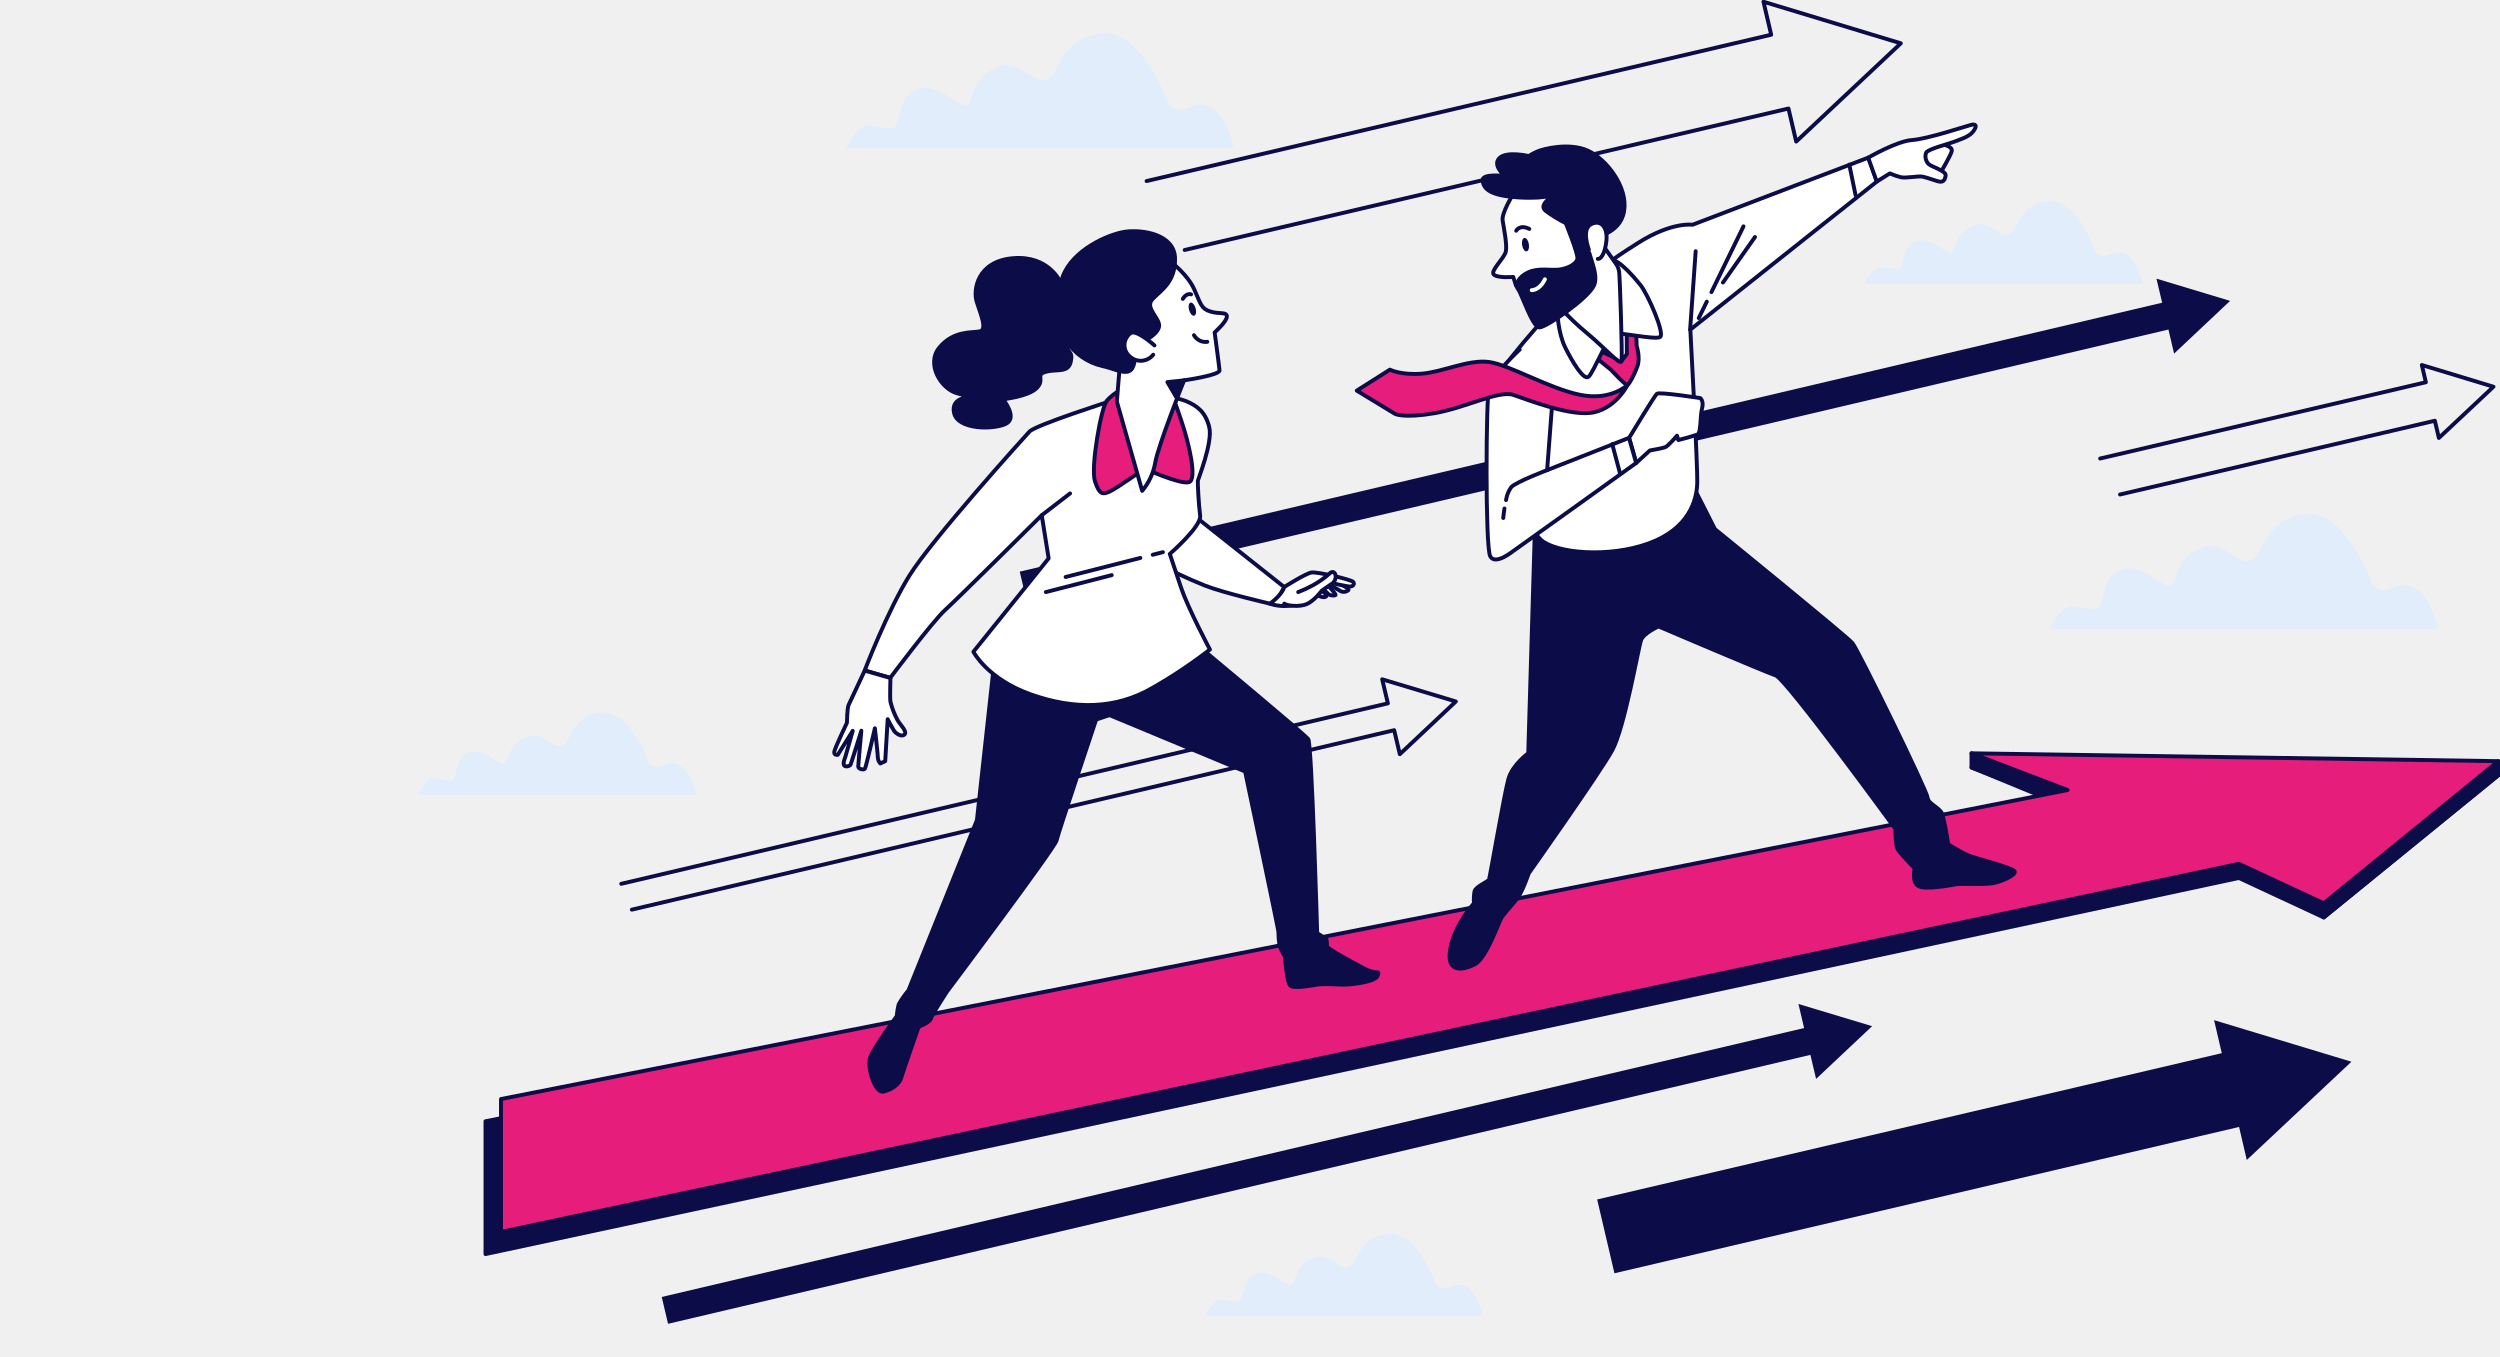
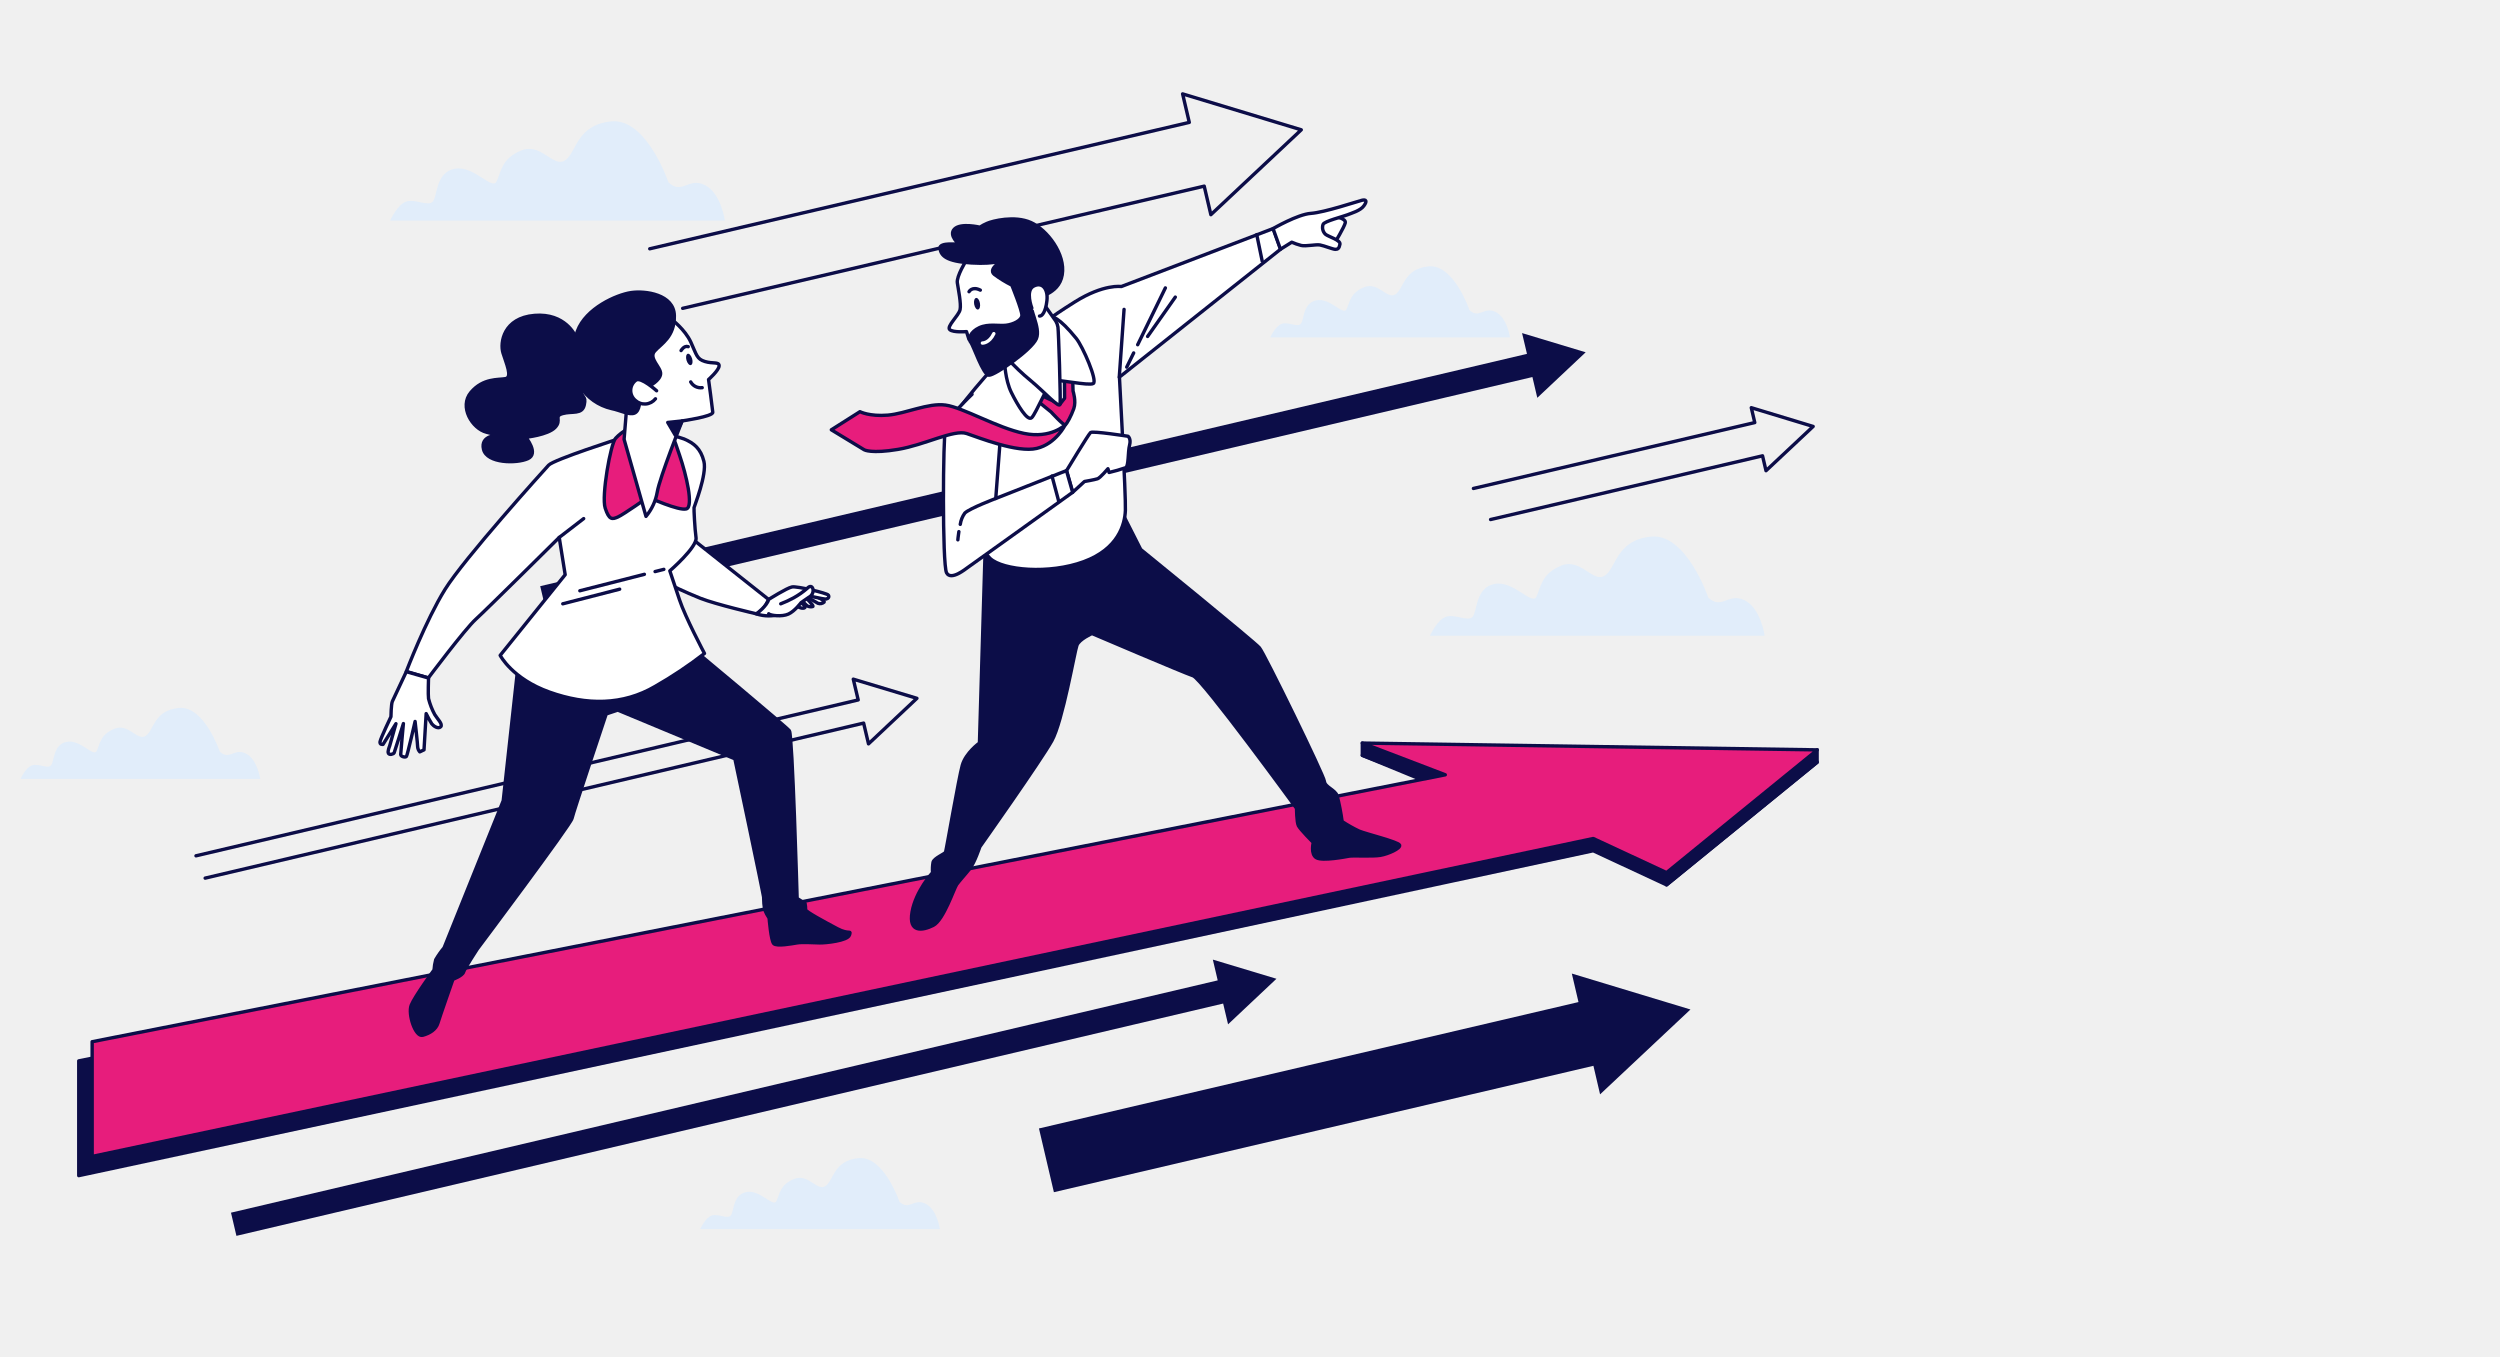
- <svg xmlns="http://www.w3.org/2000/svg" width="634" height="344" viewBox="0 0 634 344" fill="none">
+ <svg xmlns="http://www.w3.org/2000/svg" width="634" height="344" viewBox="100 0 734 344" fill="none">
  <g clip-path="url(#clip0_3980_519296)">
    <path d="M300.435 63.397L453.556 27.522L455.512 35.901L482.049 10.983L447.216 0.437L449.172 8.807L290.768 45.914" stroke="#0C0D48" stroke-linecap="round" stroke-linejoin="round" />
    <path d="M537.639 125.405L617.479 106.698L618.5 111.067L632.341 98.075L614.178 92.57L615.199 96.939L532.601 116.283" stroke="#0C0D48" stroke-linecap="round" stroke-linejoin="round" />
    <path d="M565.556 76.302L546.878 70.666L548.319 76.765L258.607 144.967L260.205 151.773L549.917 83.571L551.349 89.67L565.556 76.302Z" fill="#0C0D48" />
    <path d="M160.238 230.688L353.562 185.176L354.994 191.265L369.202 177.898L350.523 172.271L351.964 178.369L157.548 224.135" stroke="#0C0D48" stroke-linecap="round" stroke-linejoin="round" />
    <path d="M596.32 269.254L561.487 258.708L563.443 267.078L405.039 304.185L409.423 322.9L567.827 285.793L569.783 294.172L596.32 269.254Z" fill="#0C0D48" />
    <path d="M474.767 260.237L456.088 254.61L457.52 260.709L167.817 328.911L169.415 335.717L459.118 267.515L460.559 273.613L474.767 260.237Z" fill="#0C0D48" />
    <path d="M601.551 148.322C601.551 148.322 595.141 129.345 584.732 130.42C574.324 131.495 574.586 139.769 571.11 141.909C567.635 144.05 564.124 136.562 558.291 138.965C552.458 141.368 552.414 145.378 551.078 148.051C549.742 150.725 544.407 143.246 538.801 144.312C533.194 145.378 533.727 152.324 532.391 153.923C531.055 155.522 527.318 153.119 524.645 153.923C521.973 154.727 519.834 159.532 519.834 159.532H618.099C618.099 159.532 617.033 151.52 612.231 149.117C607.428 146.715 605.559 152.062 601.551 148.322Z" fill="#E1EDFA" />
    <path d="M296.261 26.412C296.261 26.412 289.851 7.444 279.442 8.51C269.034 9.576 269.295 17.876 265.82 19.999C262.345 22.122 258.878 14.661 253.001 17.064C247.124 19.466 247.124 23.477 245.788 26.15C244.452 28.824 239.117 21.371 233.51 22.411C227.904 23.451 228.437 30.423 227.101 32.022C225.765 33.621 222.028 31.218 219.355 32.022C216.683 32.825 214.544 37.631 214.544 37.631H312.817C312.817 37.631 311.752 29.61 306.949 27.207C302.146 24.805 300.243 30.161 296.261 26.412Z" fill="#E1EDFA" />
    <path d="M164.534 193.546C164.534 193.546 159.941 179.96 152.483 180.72C145.026 181.48 145.218 187.421 142.73 188.95C140.241 190.479 137.761 185.123 133.552 186.844C129.343 188.566 129.343 191.44 128.391 193.354C127.439 195.267 123.606 189.902 119.589 190.671C115.572 191.44 115.956 196.412 115.004 197.556C114.053 198.701 111.372 196.988 109.459 197.556C107.547 198.124 106.019 201.575 106.019 201.575H176.393C176.393 201.575 175.624 195.835 172.184 194.114C168.743 192.393 167.398 196.219 164.534 193.546Z" fill="#E1EDFA" />
    <path d="M531.439 63.93C531.439 63.93 526.855 50.344 519.423 51.078C511.992 51.811 512.149 57.77 509.67 59.308C507.19 60.846 504.692 55.481 500.492 57.202C496.292 58.923 496.283 61.789 495.322 63.703C494.362 65.616 490.546 60.26 486.529 61.029C482.512 61.798 482.896 66.769 481.936 67.914C480.975 69.059 478.303 67.337 476.391 67.914C474.478 68.491 472.95 71.933 472.95 71.933H543.324C543.324 71.933 542.564 66.193 539.115 64.472C535.666 62.75 534.312 66.612 531.439 63.93Z" fill="#E1EDFA" />
    <path d="M364.093 325.722C364.093 325.722 359.5 312.135 352.043 312.896C344.585 313.656 344.777 319.597 342.289 321.126C339.8 322.655 337.32 317.299 333.111 319.02C328.902 320.742 328.902 323.616 327.95 325.53C326.998 327.443 323.165 322.078 319.148 322.847C315.131 323.616 315.515 328.588 314.564 329.732C313.612 330.877 310.931 329.164 309.019 329.732C307.106 330.3 305.578 333.751 305.578 333.751H375.952C375.952 333.751 375.183 328.011 371.743 326.29C368.302 324.568 366.957 328.395 364.093 325.722Z" fill="#E1EDFA" />
    <path d="M499.977 194.638L524.331 203.952L123.125 284.351V318.033L567.774 222.649L589.299 232.662L633.563 196.621L499.977 194.638Z" fill="#0C0D48" stroke="#0C0D48" stroke-linecap="round" stroke-linejoin="round" />
    <path d="M633.563 196.621V193.03L589.299 229.071V232.662L633.563 196.621Z" fill="#0C0D48" stroke="#0C0D48" stroke-linecap="round" stroke-linejoin="round" />
    <path d="M499.977 191.038V194.638L516.891 201.584L524.331 200.352L499.977 191.038Z" fill="#0C0D48" stroke="#0C0D48" stroke-linecap="round" stroke-linejoin="round" />
    <path d="M499.977 191.038L524.331 200.352L127.055 278.716V312.398L567.774 219.058L589.299 229.071L633.563 193.03L499.977 191.038Z" fill="#E71D7C" stroke="#0C0D48" stroke-linecap="round" stroke-linejoin="round" />
    <path d="M389.312 132.054L387.566 191.03C387.566 191.03 383.558 193.895 382.527 197.582C381.497 201.27 377.847 222.527 377.611 223.069C377.375 223.611 374.24 224.816 373.943 226.039C373.77 227.04 373.723 228.059 373.804 229.071C373.804 229.071 368.887 234.427 367.787 240.631C366.687 246.834 370.896 246.109 373.97 244.571C377.043 243.033 380.082 233.658 380.903 232.522C381.724 231.387 383.4 229.587 384.771 227.848C386.142 226.109 387.679 221.496 387.679 221.496C387.679 221.496 405.633 196.097 408.82 190.366C412.007 184.634 415.5 164.093 416.19 162.302C416.88 160.511 420.609 158.868 420.609 158.868C420.609 158.868 447.635 170.401 450.299 171.284C452.962 172.166 480.67 210.199 480.67 210.199C480.67 210.199 480.67 214.201 481.211 215.284C481.752 216.367 485.577 220.212 485.577 220.212C485.577 220.212 484.704 223.707 486.529 224.72C488.354 225.734 494.991 224.432 496.134 224.231C497.278 224.03 502.998 224.379 505.268 223.995C507.539 223.611 511.259 221.95 510.927 221.007C510.595 220.063 501.016 217.713 499.034 216.883C497.308 216.063 495.642 215.123 494.047 214.07C493.701 211.512 493.209 208.977 492.572 206.477C491.934 204.729 488.957 203.926 488.843 202.283C488.729 200.64 471.239 164.827 469.772 163.079C468.305 161.332 434.912 134.194 434.912 134.194L429.856 124.216C429.856 124.216 424.355 132.01 409.772 133.364C395.189 134.719 389.312 132.054 389.312 132.054Z" fill="#0C0D48" stroke="#0C0D48" stroke-linecap="round" stroke-linejoin="round" />
    <path d="M393.853 78.355C393.853 78.355 378.729 94.632 379.576 97.053C380.423 99.473 388.762 127.213 388.762 127.213C388.762 127.213 386.972 133.329 390.701 136.824C394.429 140.319 408.017 141.525 418.19 137.777C428.363 134.028 430.249 126.864 430.415 122.714C430.581 118.563 428.669 83.589 428.669 83.589L475.998 46.019L473.823 39.964L429.21 57.001C429.21 57.001 424.084 56.18 415.614 61.483C407.144 66.787 406.471 67.905 406.471 67.905L393.853 78.355Z" fill="white" stroke="#0C0D48" stroke-linecap="round" stroke-linejoin="round" />
    <path d="M428.616 83.606L430.022 63.711" stroke="#0C0D48" stroke-linecap="round" stroke-linejoin="round" />
    <path d="M434.022 74.082L442.151 57.403" stroke="#0C0D48" stroke-linecap="round" stroke-linejoin="round" />
    <path d="M430.808 80.662L432.843 76.494" stroke="#0C0D48" stroke-linecap="round" stroke-linejoin="round" />
    <path d="M436.938 71.654L445.068 60.103" stroke="#0C0D48" stroke-linecap="round" stroke-linejoin="round" />
    <path d="M468.977 41.755L470.575 49.496" stroke="#0C0D48" stroke-linecap="round" stroke-linejoin="round" />
    <path d="M404.515 90.517L408.593 93.82C408.593 93.82 412.287 97.856 412.75 97.612C413.213 97.367 414.496 94.991 415.265 92.832C416.033 90.674 415.046 87.695 415.046 87.695L414.872 81.885L412.523 81.789L412.566 89.792L411.204 91.539L405.746 88.962L404.515 90.517Z" fill="#E71D7C" stroke="#0C0D48" stroke-linecap="round" stroke-linejoin="round" />
    <path d="M394.936 79.037C394.936 79.037 395.093 84.375 396.935 88.106C398.778 91.837 401.703 96.694 402.917 95.497C404.131 94.3 408.008 85.1 409.03 84.593C410.051 84.087 419.701 86.253 420.993 85.467C422.285 84.681 417.919 74.615 415.972 72.213C410.898 65.957 408.689 65.485 407.772 65.861C406.855 66.237 395.268 72.091 394.936 79.037Z" fill="white" stroke="#0C0D48" stroke-linecap="round" stroke-linejoin="round" />
    <path d="M395.617 77.936C397.774 80.334 400.11 82.565 402.603 84.611C406.969 88.245 411.029 92.902 411.239 91.548C411.449 90.194 410.794 69.959 410.61 68.893C410.509 68.277 410.296 67.684 409.982 67.145L405.781 61.195L405.292 55.804C405.292 55.804 404.026 54.817 402.088 56.25C400.149 57.683 402.751 66.42 401.302 70.063C399.852 73.707 395.617 77.936 395.617 77.936Z" fill="white" stroke="#0C0D48" stroke-linecap="round" stroke-linejoin="round" />
    <path d="M383.689 49.33C383.689 49.33 380.781 53.987 381.069 55.9C381.357 57.814 382.239 62.016 381.881 63.764C381.523 65.511 377.812 68.735 378.851 69.653C379.89 70.57 383.758 70.229 383.758 70.229L384.483 72.51C384.483 72.51 386.832 69.015 390.771 69.67C394.709 70.326 399.826 68.875 400.594 66.997C401.363 65.118 400.594 59.78 399.424 57.674C398.254 55.568 395.931 54.109 396.219 51.768C396.508 49.426 398.446 47.556 395.565 46.089C392.683 44.621 383.689 49.33 383.689 49.33Z" fill="white" stroke="#0C0D48" stroke-linecap="round" stroke-linejoin="round" />
    <path d="M381.68 44.664C381.68 44.664 375.629 43.852 375.978 45.87C376.327 47.888 377.724 49.618 385.234 50.073C392.744 50.527 394.91 49.059 394.91 49.059C394.91 49.059 389.784 51.68 391.932 53.428C393.548 54.635 395.269 55.693 397.075 56.591C397.075 56.591 400.114 64.052 400.035 65.494C399.957 66.935 397.529 68.115 395.39 68.368C393.25 68.622 390.15 67.853 387.531 69.076C384.911 70.299 384.169 72.387 384.99 73.34C385.81 74.292 388.622 83.003 390.377 83.029C392.133 83.055 402.882 75.612 404.279 72.309C405.677 69.006 401.843 63.309 402.969 61.562C404.096 59.815 410.829 59.657 411.868 53.568C412.907 47.478 407.405 40.331 402.655 38.199C397.905 36.067 391.303 37.753 389.792 38.452C389.061 38.764 388.36 39.141 387.697 39.579C387.697 39.579 382.108 38.243 380.239 40.104C378.371 41.965 381.68 44.664 381.68 44.664Z" fill="#0C0D48" stroke="#0C0D48" stroke-linecap="round" stroke-linejoin="round" />
    <path d="M387.714 61.903C387.88 62.838 387.627 63.65 387.155 63.746C386.684 63.843 386.177 63.135 386.011 62.191C385.845 61.248 386.099 60.444 386.57 60.348C387.042 60.252 387.566 60.959 387.714 61.903Z" fill="#0C0D48" />
    <path d="M384.509 58.513C384.509 58.513 385.383 56.827 387.819 58.05" stroke="#0C0D48" stroke-linecap="round" stroke-linejoin="round" />
    <path d="M388.439 73.593C388.439 73.593 390.421 73.689 391.783 70.832" stroke="white" stroke-linecap="round" stroke-linejoin="round" />
    <path d="M402.943 63.309C402.943 63.309 400.961 58.181 403.476 56.87C405.991 55.56 407.764 57.665 407.379 61.125C406.995 64.585 405.877 65.756 405.205 65.66" fill="white" />
    <path d="M402.943 63.309C402.943 63.309 400.961 58.181 403.476 56.87C405.991 55.56 407.764 57.665 407.379 61.125C406.995 64.585 405.877 65.756 405.205 65.66" stroke="#0C0D48" stroke-linecap="round" stroke-linejoin="round" />
    <path d="M413.143 111.041C413.143 111.041 419.561 100.399 420.181 99.866C420.801 99.333 431.184 100.958 431.184 100.958C431.184 100.958 432.153 101.64 431.638 103.579C431.123 105.519 431.419 109.695 430.503 110.184C428.901 110.738 427.271 111.207 425.621 111.591L425.289 110.49C425.289 110.49 423.045 113.155 422.242 113.435C421.438 113.714 418.4 114.239 418.4 114.239L414.959 117.393L413.143 111.041Z" fill="white" stroke="#0C0D48" stroke-linecap="round" stroke-linejoin="round" />
    <path d="M385.383 88.647C385.383 88.647 378.397 95.261 377.62 98.101C376.842 100.941 376.633 138.563 377.908 141.044C379.183 143.526 383.671 139.769 384.02 139.559C384.37 139.349 414.924 117.419 414.924 117.419L413.108 111.041L392.351 119.227L393.617 102.627" fill="white" />
    <path d="M385.383 88.647C385.383 88.647 378.397 95.261 377.62 98.101C376.842 100.941 376.633 138.563 377.908 141.044C379.183 143.526 383.671 139.769 384.02 139.559C384.37 139.349 414.924 117.419 414.924 117.419L413.108 111.041L392.351 119.227L393.617 102.627" stroke="#0C0D48" stroke-linecap="round" stroke-linejoin="round" />
    <path d="M381.523 128.961C381.313 130.315 381.226 131.363 381.226 131.363" stroke="#0C0D48" stroke-linecap="round" stroke-linejoin="round" />
    <path d="M392.351 119.228C392.351 119.228 384.745 122.102 383.278 123.5C382.566 124.481 382.104 125.62 381.933 126.82" stroke="#0C0D48" stroke-linecap="round" stroke-linejoin="round" />
    <path d="M408.864 112.64L410.863 120.119" stroke="#0C0D48" stroke-linecap="round" stroke-linejoin="round" />
    <path d="M492.353 36.53C492.353 36.53 495.226 37.072 494.973 38.278C494.72 39.483 491.821 44.297 491.821 44.297C491.821 44.297 485.472 42.681 485.708 40.942C485.841 40.115 486.206 39.343 486.759 38.713C487.312 38.084 488.031 37.624 488.834 37.386C490.415 36.915 492.353 36.53 492.353 36.53Z" fill="white" stroke="#0C0D48" stroke-linecap="round" stroke-linejoin="round" />
    <path d="M473.771 39.99C473.771 39.99 480.993 35.779 484.896 35.517C488.799 35.255 498.483 32.022 499.819 31.681C501.156 31.34 501.461 31.908 500.413 33.332C499.365 34.757 496.798 35.447 495.558 35.953C494.318 36.46 488.764 37.832 488.45 38.749C488.278 39.245 488.251 39.779 488.371 40.29C488.492 40.801 488.756 41.267 489.131 41.633C489.943 42.358 493.628 43.328 493.41 44.56C493.192 45.792 492.772 46.089 492.056 46.08C491.34 46.071 488.782 45.014 487.559 44.795C486.337 44.577 483.342 45.259 482.014 44.935C481.072 44.689 480.149 44.37 479.255 43.983L475.945 46.054L473.771 39.99Z" fill="white" stroke="#0C0D48" stroke-linecap="round" stroke-linejoin="round" />
    <path d="M412.75 97.612C412.75 97.612 408.576 101.753 400.664 100.119C392.753 98.486 382.754 92.501 377.602 91.802C372.45 91.103 365.997 94.309 360.635 94.755C355.274 95.2 352.479 93.741 352.479 93.741L344.079 99.062L353.737 104.933C353.737 104.933 355.754 106.139 363.665 104.811C371.577 103.483 380.073 98.896 383.811 100.154C387.548 101.412 398.717 105.886 404.393 104.523C410.069 103.16 412.75 97.612 412.75 97.612Z" fill="#E71D7C" stroke="#0C0D48" stroke-linecap="round" stroke-linejoin="round" />
    <path d="M338.665 147.527C338.665 147.527 342.376 149.161 341.957 149.659C341.711 149.874 341.412 150.019 341.09 150.077C340.769 150.136 340.438 150.106 340.132 149.991C339.756 149.808 335.766 147.422 335.766 147.422L338.665 147.527Z" fill="white" stroke="#0C0D48" stroke-linecap="round" stroke-linejoin="round" />
    <path d="M336.613 148.331C336.613 148.331 339.128 150.865 338.63 150.952C338.071 151.101 337.476 151.025 336.971 150.743C336.263 150.109 335.595 149.432 334.971 148.715L336.613 148.331Z" fill="white" stroke="#0C0D48" stroke-linecap="round" stroke-linejoin="round" />
    <path d="M335.172 149.808C335.172 149.808 336.735 150.847 336.298 151.267C335.862 151.686 334.552 151.267 334.272 150.952C333.942 150.7 333.589 150.48 333.216 150.297L335.172 149.808Z" fill="white" stroke="#0C0D48" stroke-linecap="round" stroke-linejoin="round" />
    <path d="M303.107 130.988L325.671 148.873C325.671 148.873 324.388 151.669 323.244 152.368L322.091 153.093C322.091 153.093 310.346 150.375 305.674 148.541C301.002 146.706 296.339 144.356 296.339 144.356C296.339 144.356 294.148 141.429 294.916 139.987C295.685 138.545 303.107 130.988 303.107 130.988Z" fill="white" stroke="#0C0D48" stroke-linecap="round" stroke-linejoin="round" />
    <path d="M325.671 148.873C325.671 148.873 331.059 145.465 332.544 145.194C334.028 144.923 342.848 147.02 343.206 147.597C343.564 148.174 343.136 148.637 342.525 148.75C341.913 148.864 335.757 147.422 335.757 147.422C335.757 147.422 332.945 151.642 329.374 153.066C327.017 153.885 324.457 153.9 322.091 153.11C322.091 153.11 325.243 150.742 325.671 148.873Z" fill="white" stroke="#0C0D48" stroke-linecap="round" stroke-linejoin="round" />
    <path d="M329.225 150.148C330.524 149.653 331.787 149.069 333.006 148.401C334.419 147.615 335.747 146.687 336.971 145.631C337.844 144.705 338.516 144.967 338.717 145.954C338.768 146.415 338.676 146.879 338.454 147.285C338.232 147.691 337.891 148.02 337.477 148.226C336.674 148.759 335.198 149.799 335.198 149.799C335.198 149.799 333.356 152.306 331.469 153.163C329.583 154.019 326.178 153.617 325.697 153.067" fill="white" />
    <path d="M329.225 150.148C330.524 149.653 331.787 149.069 333.006 148.401C334.419 147.615 335.747 146.687 336.971 145.631C337.844 144.705 338.516 144.967 338.717 145.954C338.768 146.415 338.676 146.879 338.454 147.285C338.232 147.691 337.891 148.02 337.477 148.226C336.674 148.759 335.198 149.799 335.198 149.799C335.198 149.799 333.356 152.306 331.469 153.163C329.583 154.019 326.178 153.617 325.697 153.067" stroke="#0C0D48" stroke-linecap="round" stroke-linejoin="round" />
    <path d="M303.945 163.839C303.945 163.839 330.858 186.242 331.766 187.43C332.675 188.618 334.037 236.655 334.037 236.655L336.36 238.123C336.48 238.736 336.538 239.359 336.534 239.984C336.456 240.508 342.167 243.592 345.782 245.515C349.397 247.437 349.947 245.785 349.388 247.428C348.829 249.071 342.402 249.735 340.7 249.7C338.997 249.665 335.504 249.446 334.011 249.7C332.517 249.953 328.029 250.792 327.182 249.918C326.335 249.044 325.82 242.43 325.82 242.43C325.29 241.645 324.848 240.804 324.501 239.923C324.313 238.75 324.213 237.564 324.204 236.375C324.274 235.843 315.76 195.652 315.76 195.652L281.381 181.349L277.984 182.485C277.984 182.485 268.309 211.387 267.933 213.17C267.558 214.952 240.138 251.5 240.138 251.5C240.138 251.5 236.418 257.179 236.104 258.262C235.79 259.346 232.978 260.385 232.978 260.385C232.978 260.385 229.101 271.447 228.568 273.255C228.035 275.064 226.202 276.269 224.071 276.829C221.94 277.388 219.705 270.582 220.744 267.987C221.783 265.392 227.442 257.659 227.442 257.659C227.501 256.643 227.665 255.636 227.931 254.654C228.645 253.419 229.466 252.25 230.384 251.159L247.753 207.962L252.215 167.282C252.215 167.282 283.878 175.224 303.945 163.839Z" fill="#0C0D48" stroke="#0C0D48" stroke-linecap="round" stroke-linejoin="round" />
    <path d="M282.036 101.578C282.036 101.578 262.589 107.808 261.078 109.442C259.568 111.076 236.279 136.859 230.646 145.937C225.014 155.015 219.294 170.008 219.294 170.008L225.774 171.895C225.774 171.895 236.497 157.584 239.676 154.7C242.854 151.817 264.187 130.664 264.187 130.664L265.934 141.603L246.853 165.29C246.853 165.29 250.416 172.192 261.349 176.08C272.282 179.968 282.892 179.951 292.357 174.394C297.404 171.514 302.242 168.282 306.836 164.722C306.836 164.722 301.195 154.106 299.483 148.916C297.771 143.726 296.662 140.476 296.662 140.476C296.662 140.476 304.731 133.487 304.356 130.761C303.98 128.035 303.709 122.312 303.771 121.919C303.832 121.525 307.613 112.133 306.67 108.341C305.727 104.549 303.736 102.985 300.854 101.753C298.738 100.954 296.496 100.54 294.235 100.53L282.036 101.578Z" fill="white" stroke="#0C0D48" stroke-linecap="round" stroke-linejoin="round" />
    <path d="M289.188 141.49L270.247 146.321" stroke="#0C0D48" stroke-linecap="round" stroke-linejoin="round" />
    <path d="M294.907 140.031L292.331 140.686" stroke="#0C0D48" stroke-linecap="round" stroke-linejoin="round" />
    <path d="M281.931 145.85L265.235 150.148" stroke="#0C0D48" stroke-linecap="round" stroke-linejoin="round" />
    <path d="M284.228 98.879C282.921 99.566 281.74 100.47 280.735 101.552C279.25 103.23 276.543 118.563 277.687 122.058C278.831 125.553 279.704 125.405 281.372 124.679C283.04 123.954 290.279 118.834 290.279 118.834C290.279 118.834 299.334 122.941 301.518 122.285C303.701 121.63 301.465 112.194 299.562 106.655C297.658 101.115 297.815 100.46 293.868 97.848C289.921 95.235 284.228 98.879 284.228 98.879Z" fill="#E71D7C" stroke="#0C0D48" stroke-linecap="round" stroke-linejoin="round" />
    <path d="M297.134 66.595C297.134 66.595 301.133 69.574 302.845 73.357C304.556 77.141 304.591 78.268 306.94 79.001C309.289 79.735 311.158 79.001 311.132 80.286C311.106 81.57 308.032 84.305 308.032 84.305C308.032 84.305 309.167 92.666 309.272 93.916C309.377 95.165 300.278 96.45 300.278 96.45C300.278 96.45 293.702 112.998 292.96 117.358C292.506 119.981 291.367 122.437 289.659 124.478L283.232 101.858L283.983 92.64C283.315 91.298 282.762 89.901 282.333 88.464C281.46 85.685 285.363 81.264 287.275 79.124C289.882 75.833 292.103 72.253 293.894 68.456C295.257 65.398 297.134 66.595 297.134 66.595Z" fill="white" stroke="#0C0D48" stroke-linecap="round" stroke-linejoin="round" />
    <path d="M300.269 96.458L296.051 96.904L298.243 100.626L300.269 96.458Z" fill="#0C0D48" stroke="#0C0D48" stroke-linecap="round" stroke-linejoin="round" />
    <path d="M303.203 78.163C303.474 79.08 303.317 79.91 302.854 80.059C302.391 80.207 301.815 79.552 301.553 78.643C301.291 77.735 301.448 76.896 301.902 76.739C302.356 76.581 302.941 77.289 303.203 78.163Z" fill="#0C0D48" />
    <path d="M299.963 75.795C299.963 75.795 300.836 74.231 302.059 74.65" stroke="#0C0D48" stroke-linecap="round" stroke-linejoin="round" />
    <path d="M302.793 85.004C303.122 85.59 303.619 86.064 304.22 86.364C304.82 86.665 305.497 86.778 306.163 86.69" stroke="#0C0D48" stroke-linecap="round" stroke-linejoin="round" />
    <path d="M290.637 86.201C290.637 86.201 293.798 84.602 293.955 82.654C294.113 80.705 290.305 78.075 292.209 75.935C294.113 73.794 298.103 71.793 297.99 65.546C297.876 59.299 289.476 58.146 285.249 58.784C281.023 59.422 272.02 63.371 269.531 70.09C267.042 76.808 267.942 82.4 270.317 86.323C272.425 89.615 275.739 91.949 279.547 92.824C282.167 93.357 284.787 94.816 286.315 94.143C287.843 93.47 287.852 90.648 287.852 89.259C287.852 87.87 290.637 86.201 290.637 86.201Z" fill="#0C0D48" stroke="#0C0D48" stroke-linecap="round" stroke-linejoin="round" />
    <path d="M292.777 87.599C292.777 87.599 288.192 83.44 286.716 84.48C286.254 84.816 285.874 85.252 285.606 85.757C285.338 86.262 285.189 86.821 285.17 87.392C285.15 87.964 285.261 88.532 285.495 89.054C285.728 89.576 286.077 90.037 286.515 90.403C286.924 90.785 287.407 91.078 287.934 91.263C288.461 91.449 289.021 91.523 289.578 91.481C290.135 91.439 290.677 91.282 291.171 91.02C291.664 90.758 292.098 90.396 292.445 89.958" fill="white" />
    <path d="M292.777 87.599C292.777 87.599 288.192 83.44 286.716 84.48C286.254 84.816 285.874 85.252 285.606 85.757C285.338 86.262 285.189 86.821 285.17 87.392C285.15 87.964 285.261 88.532 285.495 89.054C285.728 89.576 286.077 90.037 286.515 90.403C286.924 90.785 287.407 91.078 287.934 91.263C288.461 91.449 289.021 91.523 289.578 91.481C290.135 91.439 290.677 91.282 291.171 91.02C291.664 90.758 292.098 90.396 292.445 89.958" stroke="#0C0D48" stroke-linecap="round" stroke-linejoin="round" />
    <path d="M268.885 71.488C268.885 71.488 265.986 64.725 256.922 65.476C247.858 66.228 246.749 73.471 247.683 76.503C248.617 79.534 250.521 83.658 248.417 84.043C246.312 84.427 241.859 83.833 238.278 88.062C234.698 92.291 238.689 98.73 242.845 99.77C247.002 100.81 246.207 100.687 246.207 100.687C246.207 100.687 240.968 100.626 241.963 104.785C242.959 108.944 251.682 109.031 254.992 107.528C258.301 106.026 254.363 101.246 254.363 101.246C254.363 101.246 260.764 100.591 262.921 98.407C265.078 96.222 262.432 95.043 265.235 94.283C268.038 93.523 270.928 94.65 271.548 91.723C272.168 88.796 270.78 90.325 270.308 86.323C269.837 82.322 266.842 81.326 268.885 71.488Z" fill="#0C0D48" stroke="#0C0D48" stroke-linecap="round" stroke-linejoin="round" />
    <path d="M264.187 130.664L271.365 125.134" stroke="#0C0D48" stroke-linecap="round" stroke-linejoin="round" />
    <path d="M225.817 171.939C225.817 171.939 225.651 176.919 225.817 177.985C226.226 179.617 226.839 181.19 227.642 182.668C228.358 183.883 230.122 185.516 229.389 186.259C228.655 187.002 227.267 186.032 226.769 185.385C226.168 184.415 225.618 183.415 225.119 182.389L224.49 193.022L223.25 193.616C222.881 193.208 222.659 192.688 222.621 192.139C222.621 191.266 221.87 184.695 221.87 184.695C221.87 184.695 219.626 194.524 219.338 194.944C219.05 195.363 217.635 195.005 217.644 194.393C217.653 193.782 218.439 185.316 218.439 185.316C218.439 185.316 215.897 193.494 215.723 193.887C215.548 194.28 214.387 194.621 214.046 194.07C213.706 193.52 214.387 191.93 214.387 191.93L216.247 185.35L212.457 191.423C212.457 191.423 211.392 191.615 211.584 190.601C211.776 189.588 214.78 183.297 214.78 183.297C214.78 183.297 214.841 179.61 215.19 178.815C215.539 178.02 219.286 170.078 219.286 170.078L225.817 171.939Z" fill="white" stroke="#0C0D48" stroke-linecap="round" stroke-linejoin="round" />
  </g>
  <defs>
    <clipPath id="clip0_3980_519296">
      <rect width="634" height="344" fill="white" />
    </clipPath>
  </defs>
</svg>
